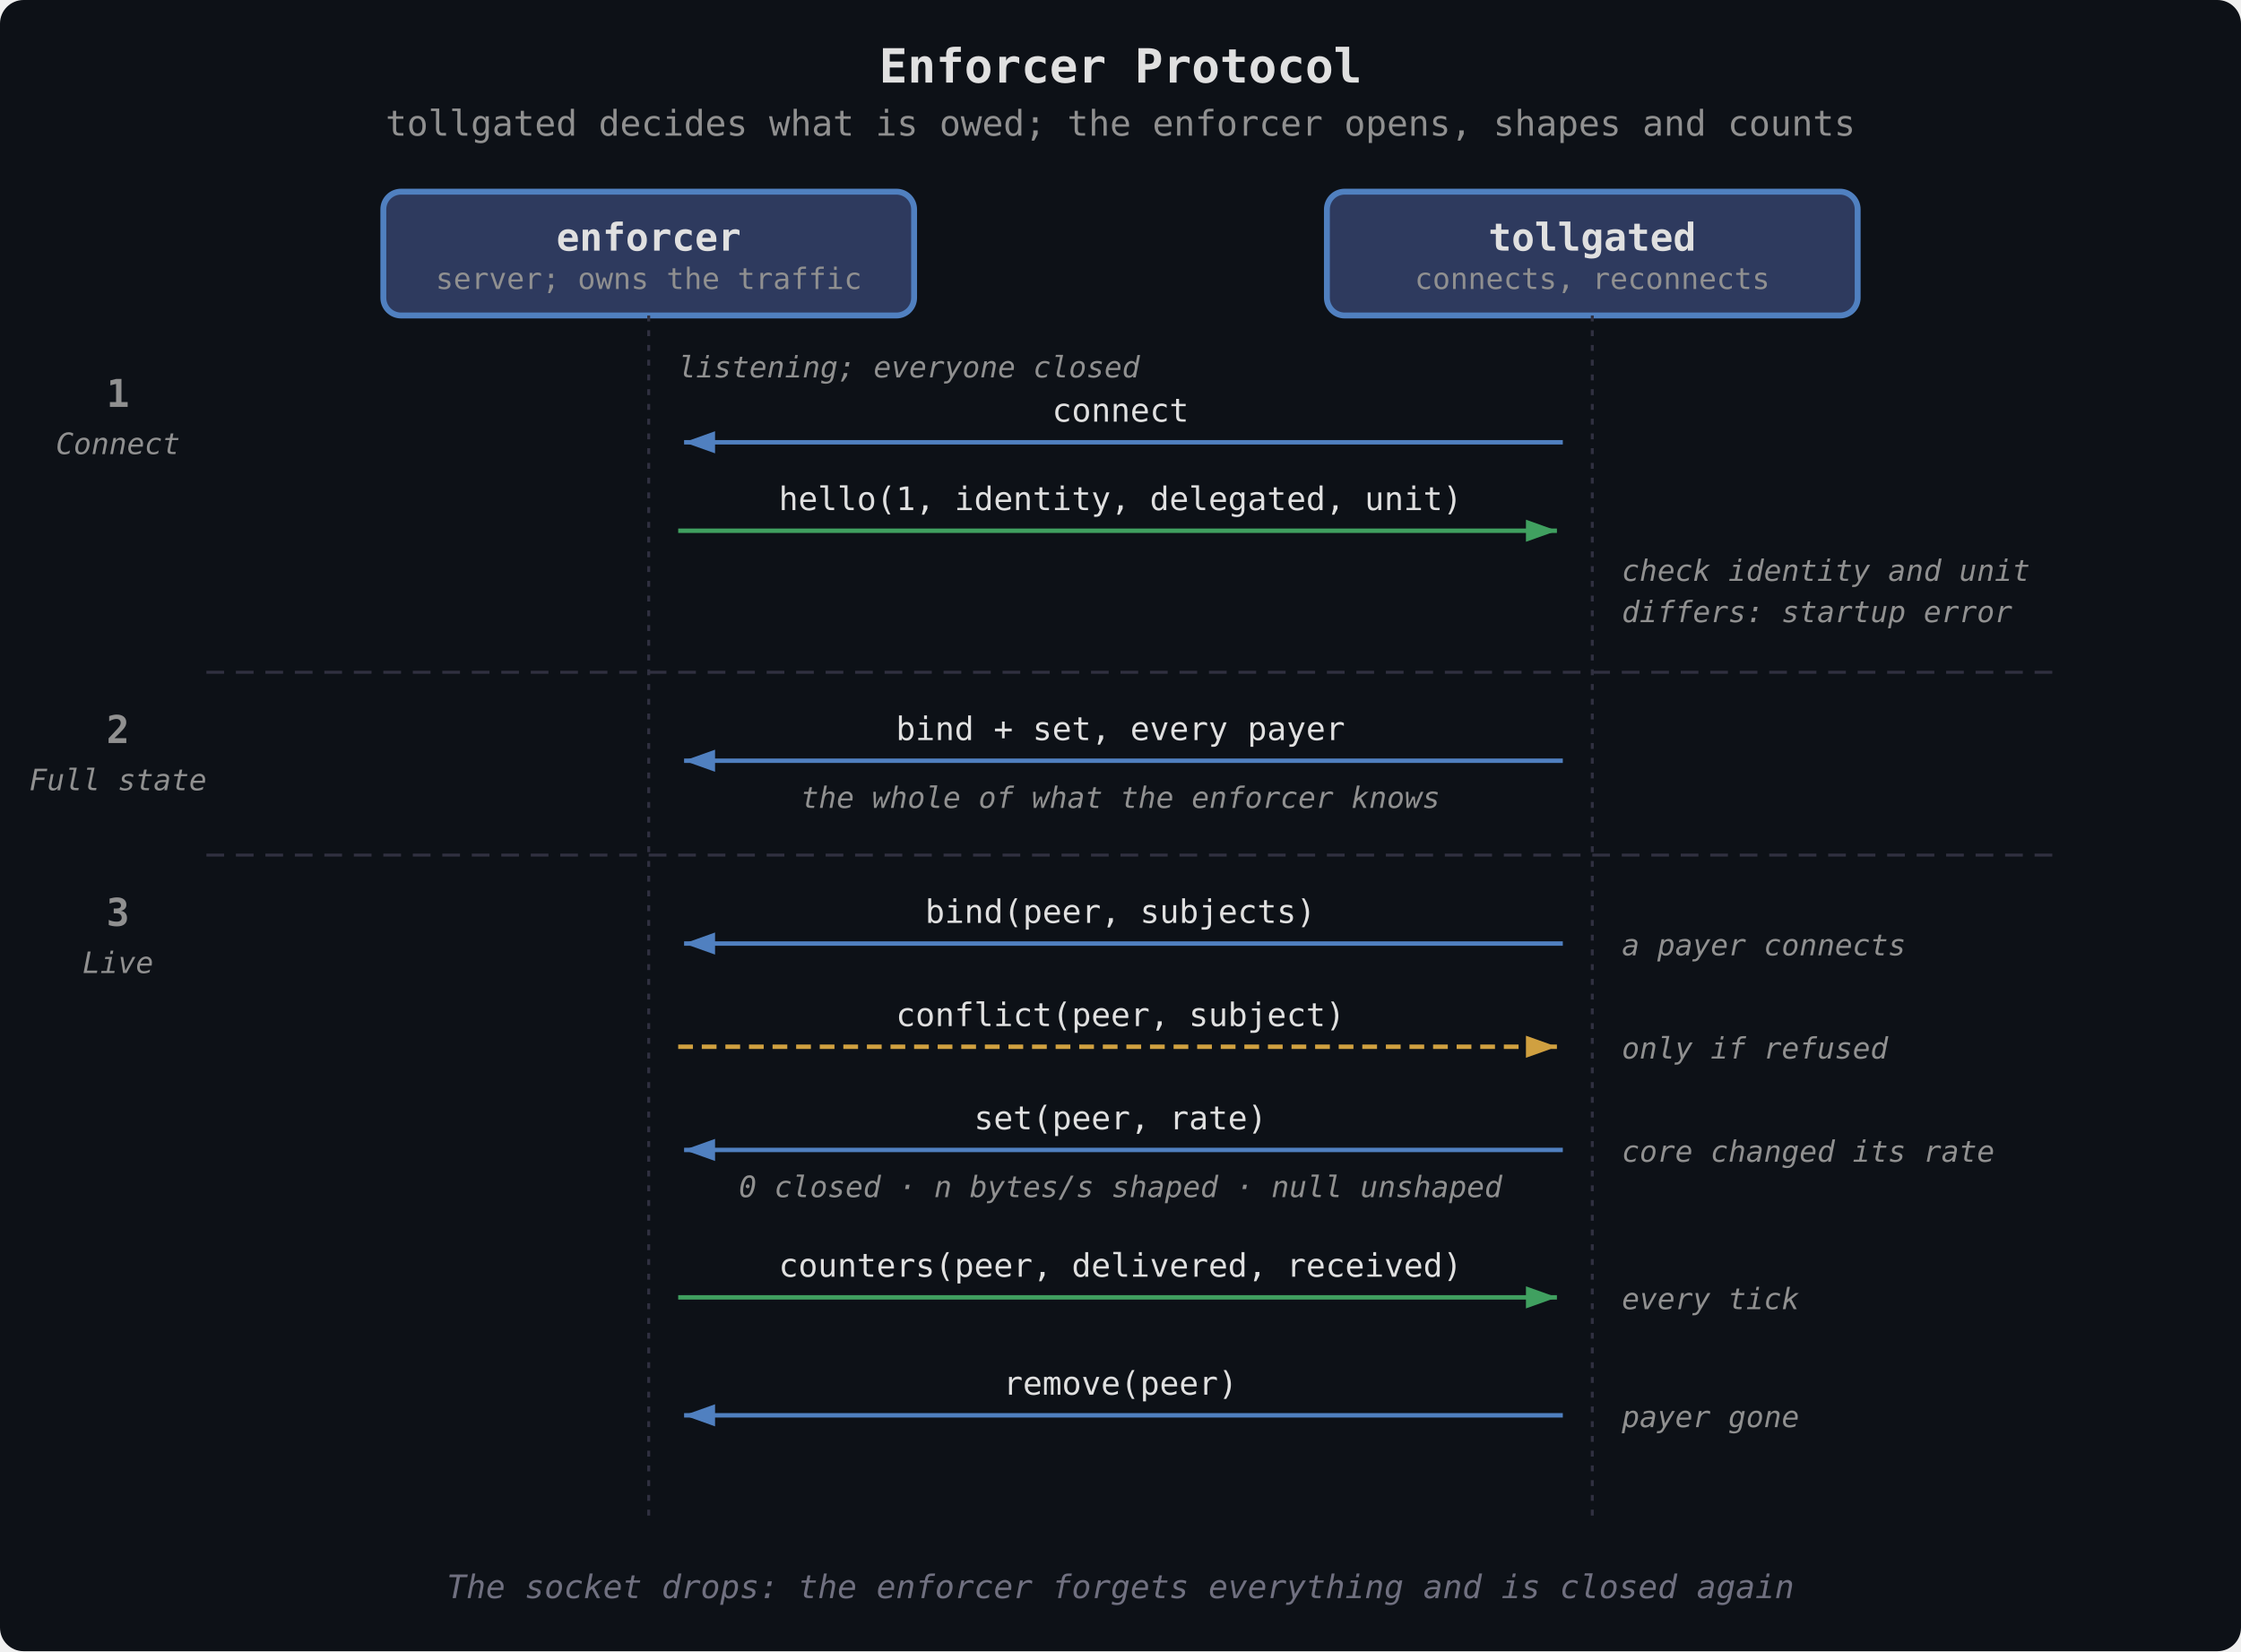
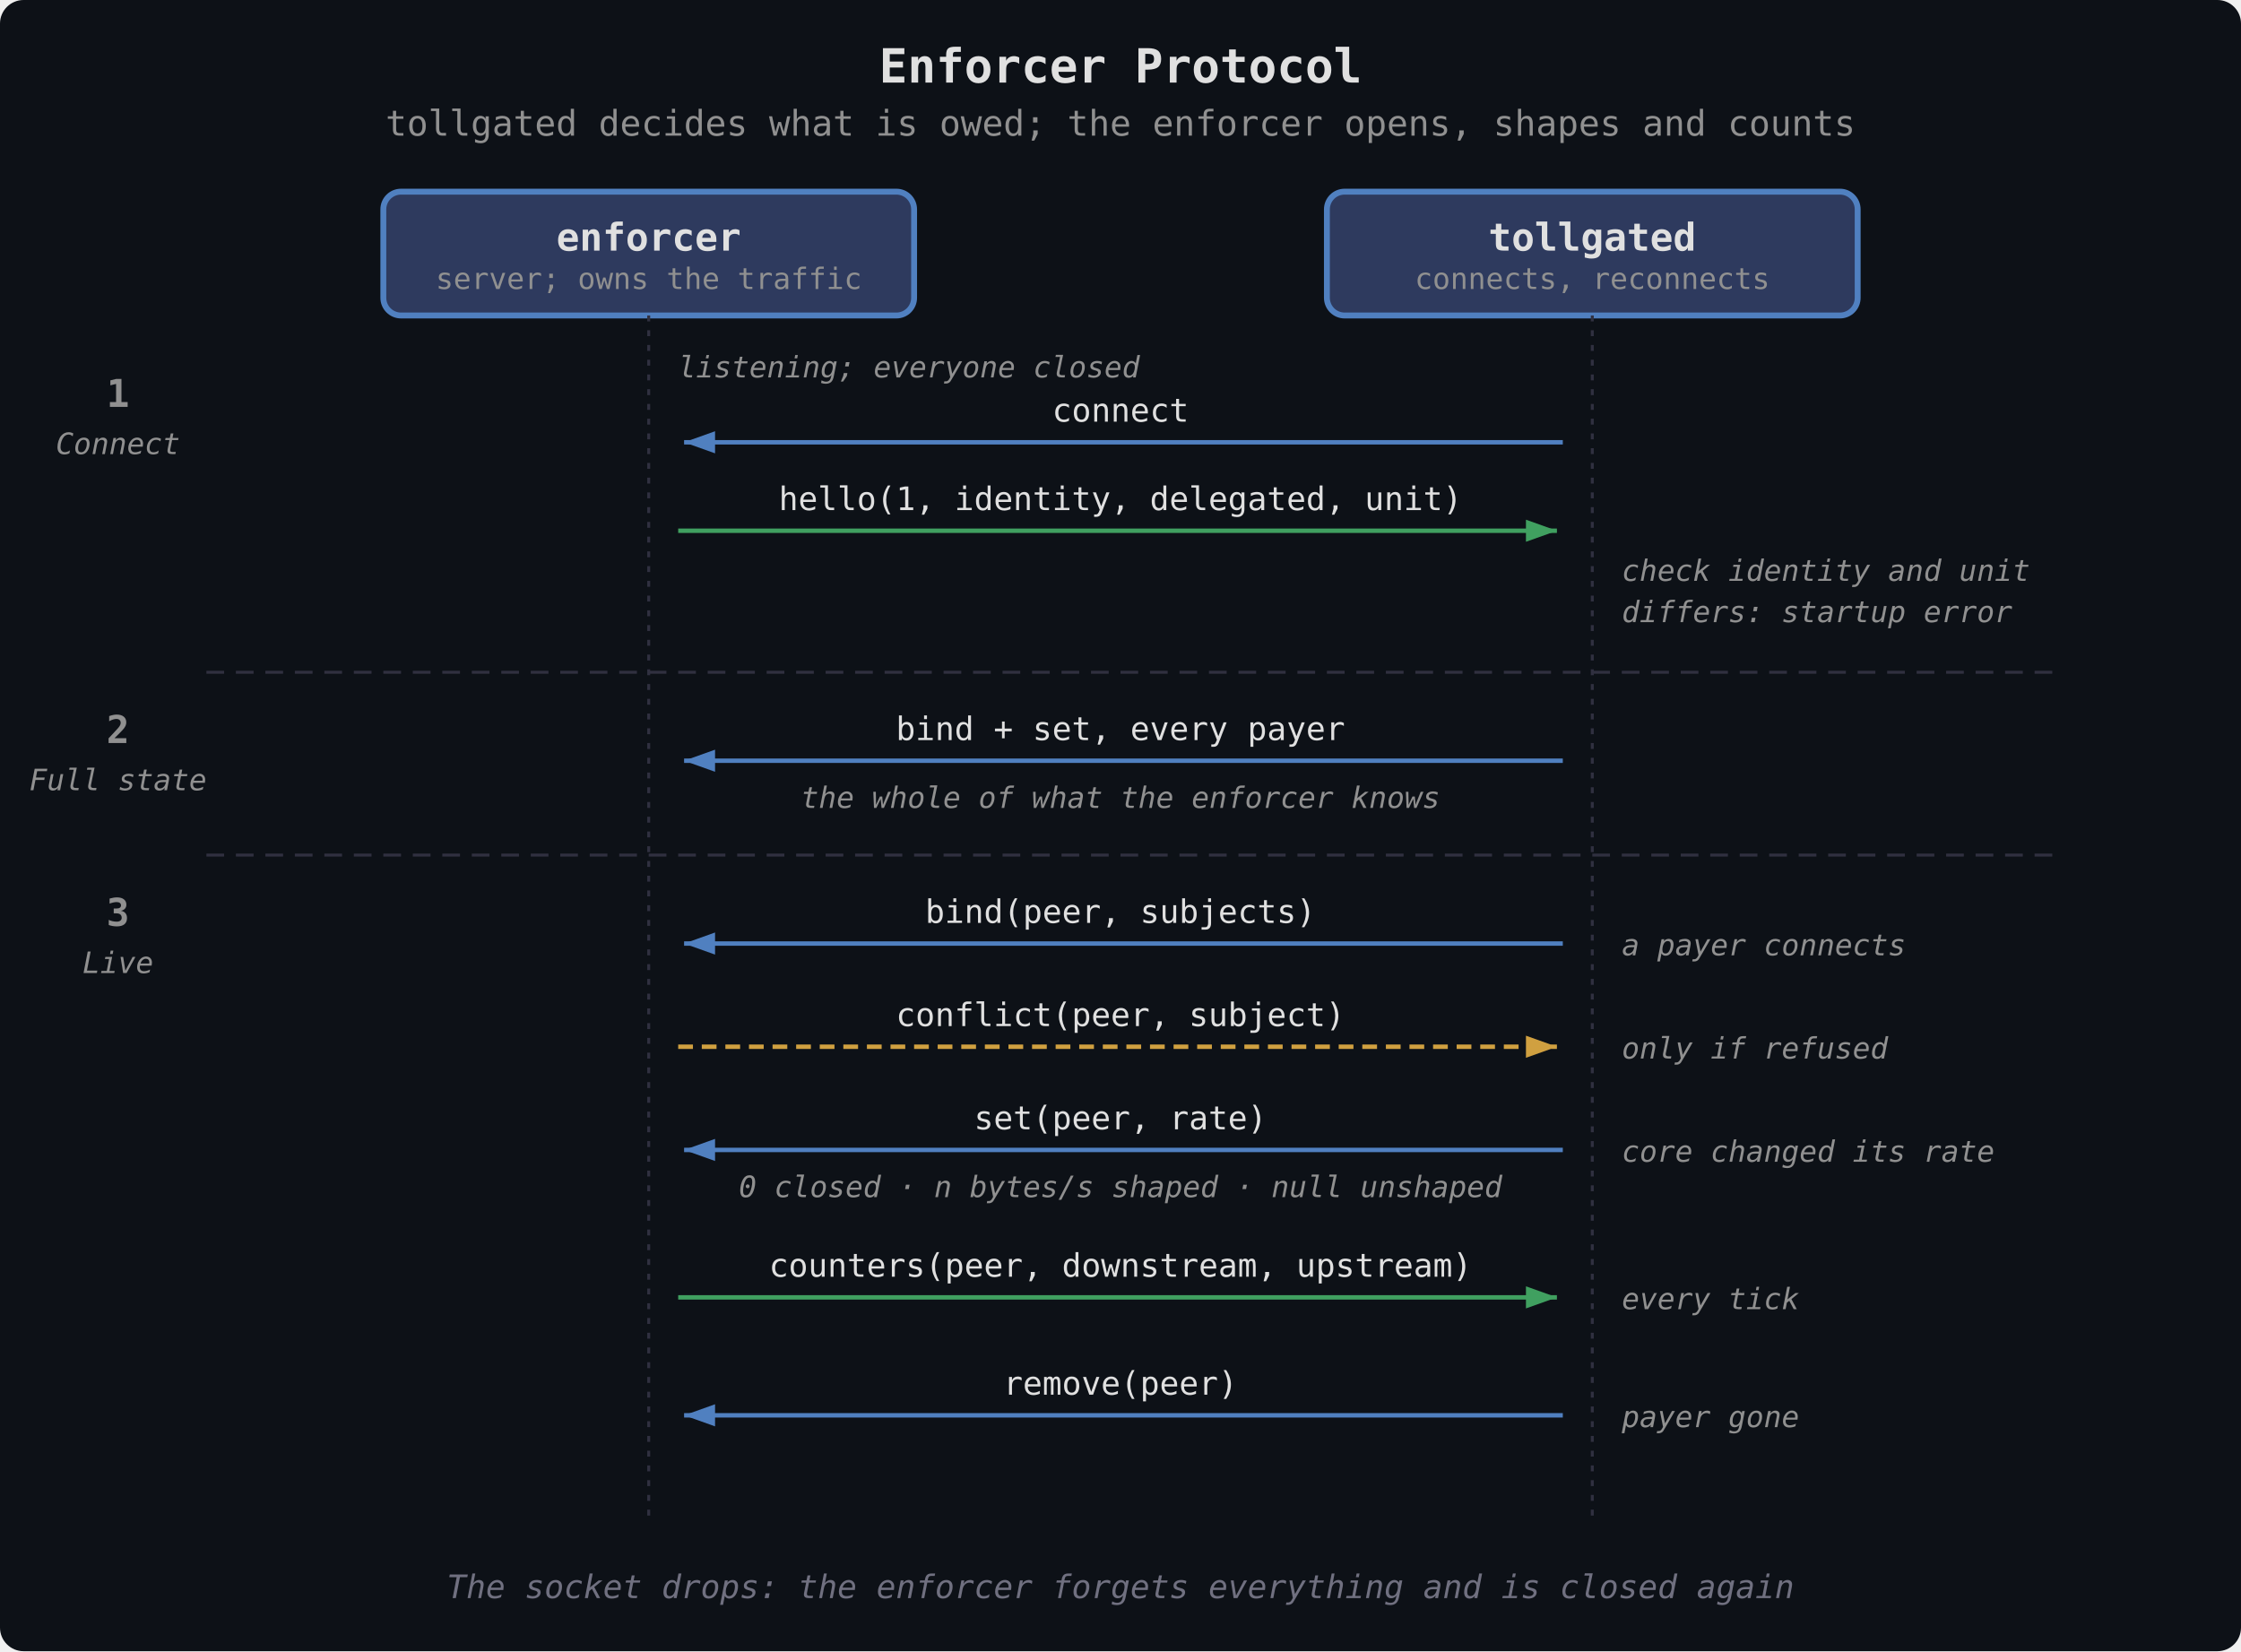
<svg xmlns="http://www.w3.org/2000/svg" viewBox="0 0 760 560" font-family="monospace" font-size="12">
  <style>
    text          { fill: #e0e0e0; }
    text.title    { font-size: 16px; font-weight: bold; }
    text.subtitle { font-size: 12px; fill: #909090; }
    text.nlabel   { font-size: 13px; font-weight: bold; }
    text.nrole    { font-size: 10px; fill: #909090; }
    text.plabel   { font-size: 13px; font-weight: bold; fill: #909090; }
    text.annot    { font-size: 10px; fill: #909090; font-style: italic; }
    text.alabel   { font-size: 11px; }
    text.caption  { font-size: 11px; fill: #707080; font-style: italic; }
    line.sep      { stroke: #303040; stroke-width: 1; stroke-dasharray: 6,4; }
    line.life     { stroke: #303040; stroke-width: 1; stroke-dasharray: 2,3; }

    .bg           { fill: #0d1117; }
    .callout      { fill: #151520; }
    .node         { fill: #2e3a5e; stroke: #5080c0; }

    @media (prefers-color-scheme: light) {
      text          { fill: #1f2328; }
      text.subtitle, text.nrole, text.plabel, text.annot, text.altlabel,
      text.elabel, text.mdesc, text.tlabel { fill: #656d76; }
      text.caption  { fill: #7c8186; }
      line.sep, line.life { stroke: #d1d9e0; }
      rect.alt      { stroke: #d1d9e0; }
      .bg           { fill: #ffffff; }
      .callout      { fill: #f6f8fa; }
      .node, rect.node { fill: #ddf4ff; stroke: #0969da; }
      rect.compute, rect.result { fill: #f6f8fa; }
    }
  </style>
  <defs>
    <marker id="gsB" markerWidth="7" markerHeight="5" refX="7" refY="2.5" orient="auto">
      <polygon points="0,0 7,2.5 0,5" fill="#5080c0" />
    </marker>
    <marker id="gsY" markerWidth="7" markerHeight="5" refX="7" refY="2.5" orient="auto">
      <polygon points="0,0 7,2.5 0,5" fill="#d0a040" />
    </marker>
    <marker id="gsG" markerWidth="7" markerHeight="5" refX="7" refY="2.5" orient="auto">
      <polygon points="0,0 7,2.5 0,5" fill="#40a060" />
    </marker>
  </defs>
  <rect width="760" height="560" rx="8" class="bg" />
  <text x="380" y="28" text-anchor="middle" class="title">Enforcer Protocol</text>
  <text x="380" y="46" text-anchor="middle" class="subtitle">tollgated decides what is owed; the enforcer opens, shapes and counts</text>
  <rect x="130" y="65" width="180" height="42" class="node" stroke="#40a060" stroke-width="2" rx="6" />
  <text x="220" y="85" text-anchor="middle" class="nlabel">enforcer</text>
  <text x="220" y="98" text-anchor="middle" class="nrole">server; owns the traffic</text>
  <rect x="450" y="65" width="180" height="42" class="node" stroke-width="2" rx="6" />
  <text x="540" y="85" text-anchor="middle" class="nlabel">tollgated</text>
  <text x="540" y="98" text-anchor="middle" class="nrole">connects, reconnects</text>
  <line x1="220" y1="107" x2="220" y2="515" class="life" />
  <line x1="540" y1="107" x2="540" y2="515" class="life" />
  <text x="40" y="138" text-anchor="middle" class="plabel">1</text>
  <text x="40" y="154" text-anchor="middle" class="annot">Connect</text>
  <text x="230" y="128" class="annot">listening; everyone closed</text>
  <line x1="530" y1="150" x2="232" y2="150" stroke="#5080c0" stroke-width="1.5" marker-end="url(#gsB)" />
  <text x="380" y="143" text-anchor="middle" class="alabel" fill="#5080c0">connect</text>
  <line x1="230" y1="180" x2="528" y2="180" stroke="#40a060" stroke-width="1.5" marker-end="url(#gsG)" />
  <text x="380" y="173" text-anchor="middle" class="alabel" fill="#40a060">hello(1, identity, delegated, unit)</text>
  <text x="550" y="197" class="annot">check identity and unit</text>
  <text x="550" y="211" class="annot">differs: startup error</text>
  <line x1="70" y1="228" x2="700" y2="228" class="sep" />
  <text x="40" y="252" text-anchor="middle" class="plabel">2</text>
  <text x="40" y="268" text-anchor="middle" class="annot">Full state</text>
  <line x1="530" y1="258" x2="232" y2="258" stroke="#5080c0" stroke-width="1.5" marker-end="url(#gsB)" />
  <text x="380" y="251" text-anchor="middle" class="alabel" fill="#5080c0">bind + set, every payer</text>
  <text x="380" y="274" text-anchor="middle" class="annot">the whole of what the enforcer knows</text>
  <line x1="70" y1="290" x2="700" y2="290" class="sep" />
  <text x="40" y="314" text-anchor="middle" class="plabel">3</text>
  <text x="40" y="330" text-anchor="middle" class="annot">Live</text>
  <line x1="530" y1="320" x2="232" y2="320" stroke="#5080c0" stroke-width="1.5" marker-end="url(#gsB)" />
  <text x="380" y="313" text-anchor="middle" class="alabel" fill="#5080c0">bind(peer, subjects)</text>
  <text x="550" y="324" class="annot">a payer connects</text>
  <line x1="230" y1="355" x2="528" y2="355" stroke="#d0a040" stroke-width="1.5" stroke-dasharray="5,3" marker-end="url(#gsY)" />
  <text x="380" y="348" text-anchor="middle" class="alabel" fill="#d0a040">conflict(peer, subject)</text>
  <text x="550" y="359" class="annot">only if refused</text>
  <line x1="530" y1="390" x2="232" y2="390" stroke="#5080c0" stroke-width="1.5" marker-end="url(#gsB)" />
  <text x="380" y="383" text-anchor="middle" class="alabel" fill="#5080c0">set(peer, rate)</text>
  <text x="550" y="394" class="annot">core changed its rate</text>
  <text x="380" y="406" text-anchor="middle" class="annot">0 closed · n bytes/s shaped · null unshaped</text>
  <line x1="230" y1="440" x2="528" y2="440" stroke="#40a060" stroke-width="1.5" marker-end="url(#gsG)" />
-   <text x="380" y="433" text-anchor="middle" class="alabel" fill="#40a060">counters(peer, delivered, received)</text>
+   <text x="380" y="433" text-anchor="middle" class="alabel" fill="#40a060">counters(peer, downstream, upstream)</text>
  <text x="550" y="444" class="annot">every tick</text>
  <line x1="530" y1="480" x2="232" y2="480" stroke="#5080c0" stroke-width="1.5" marker-end="url(#gsB)" />
  <text x="380" y="473" text-anchor="middle" class="alabel" fill="#5080c0">remove(peer)</text>
  <text x="550" y="484" class="annot">payer gone</text>
  <text x="380" y="542" text-anchor="middle" class="caption">The socket drops: the enforcer forgets everything and is closed again</text>
</svg>
